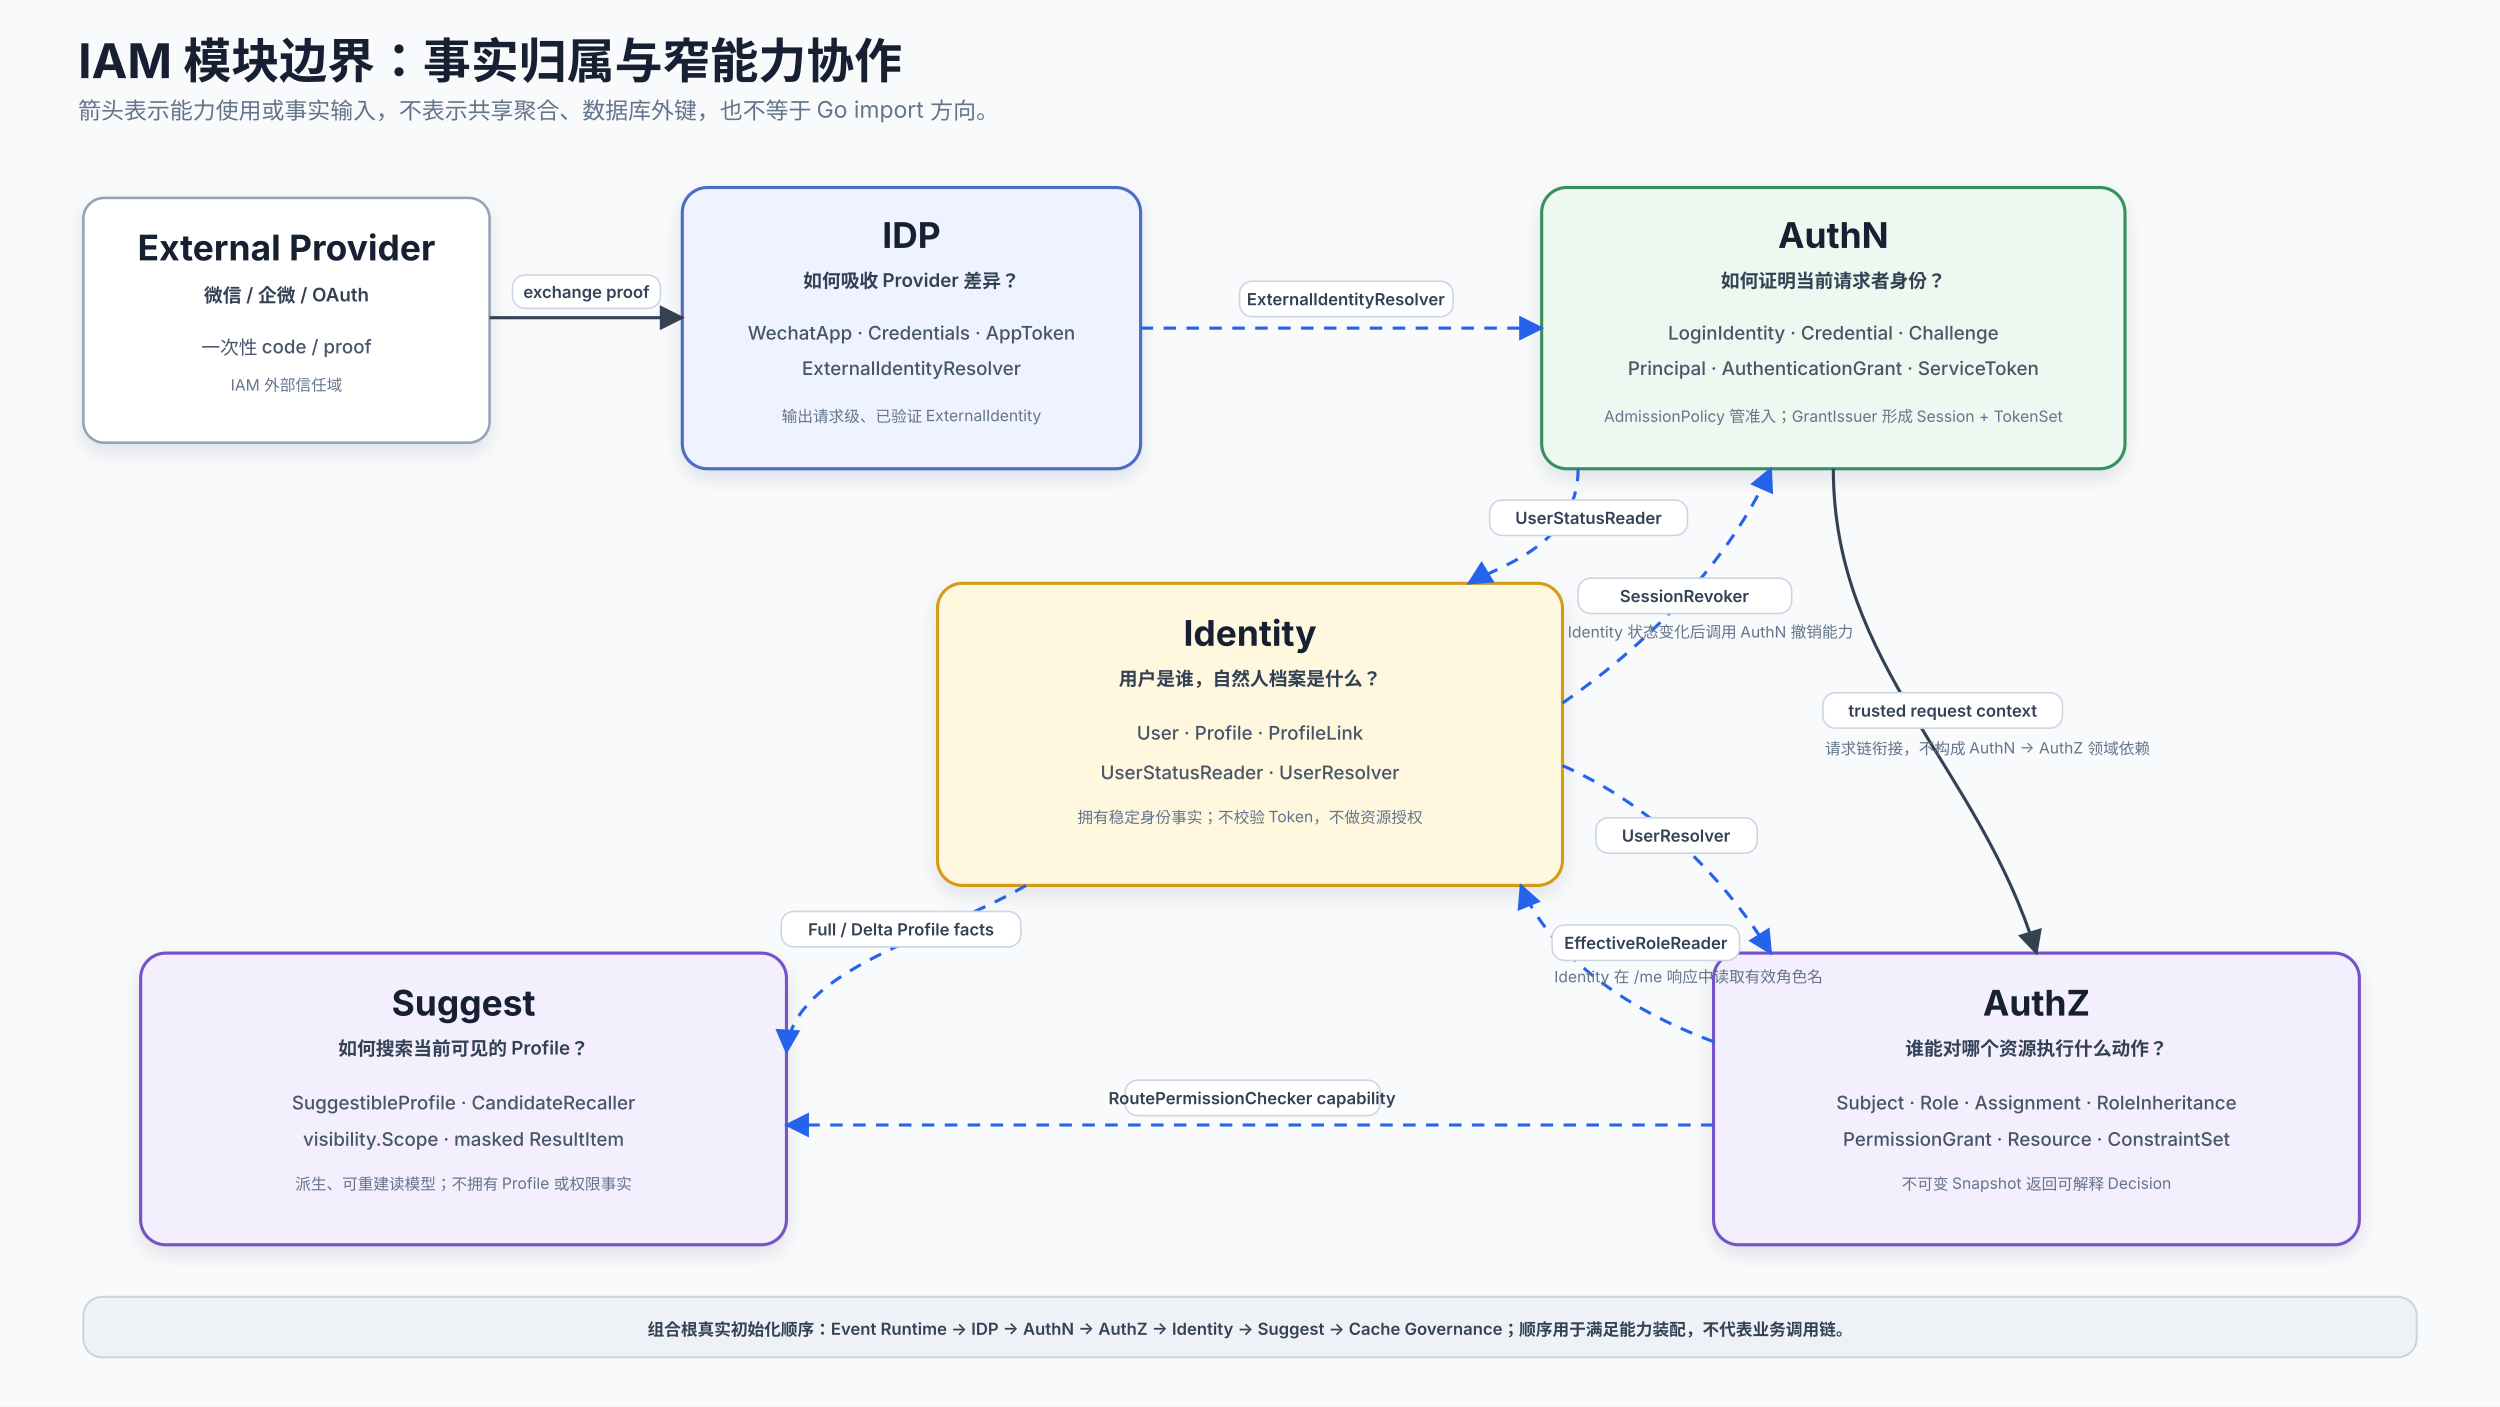
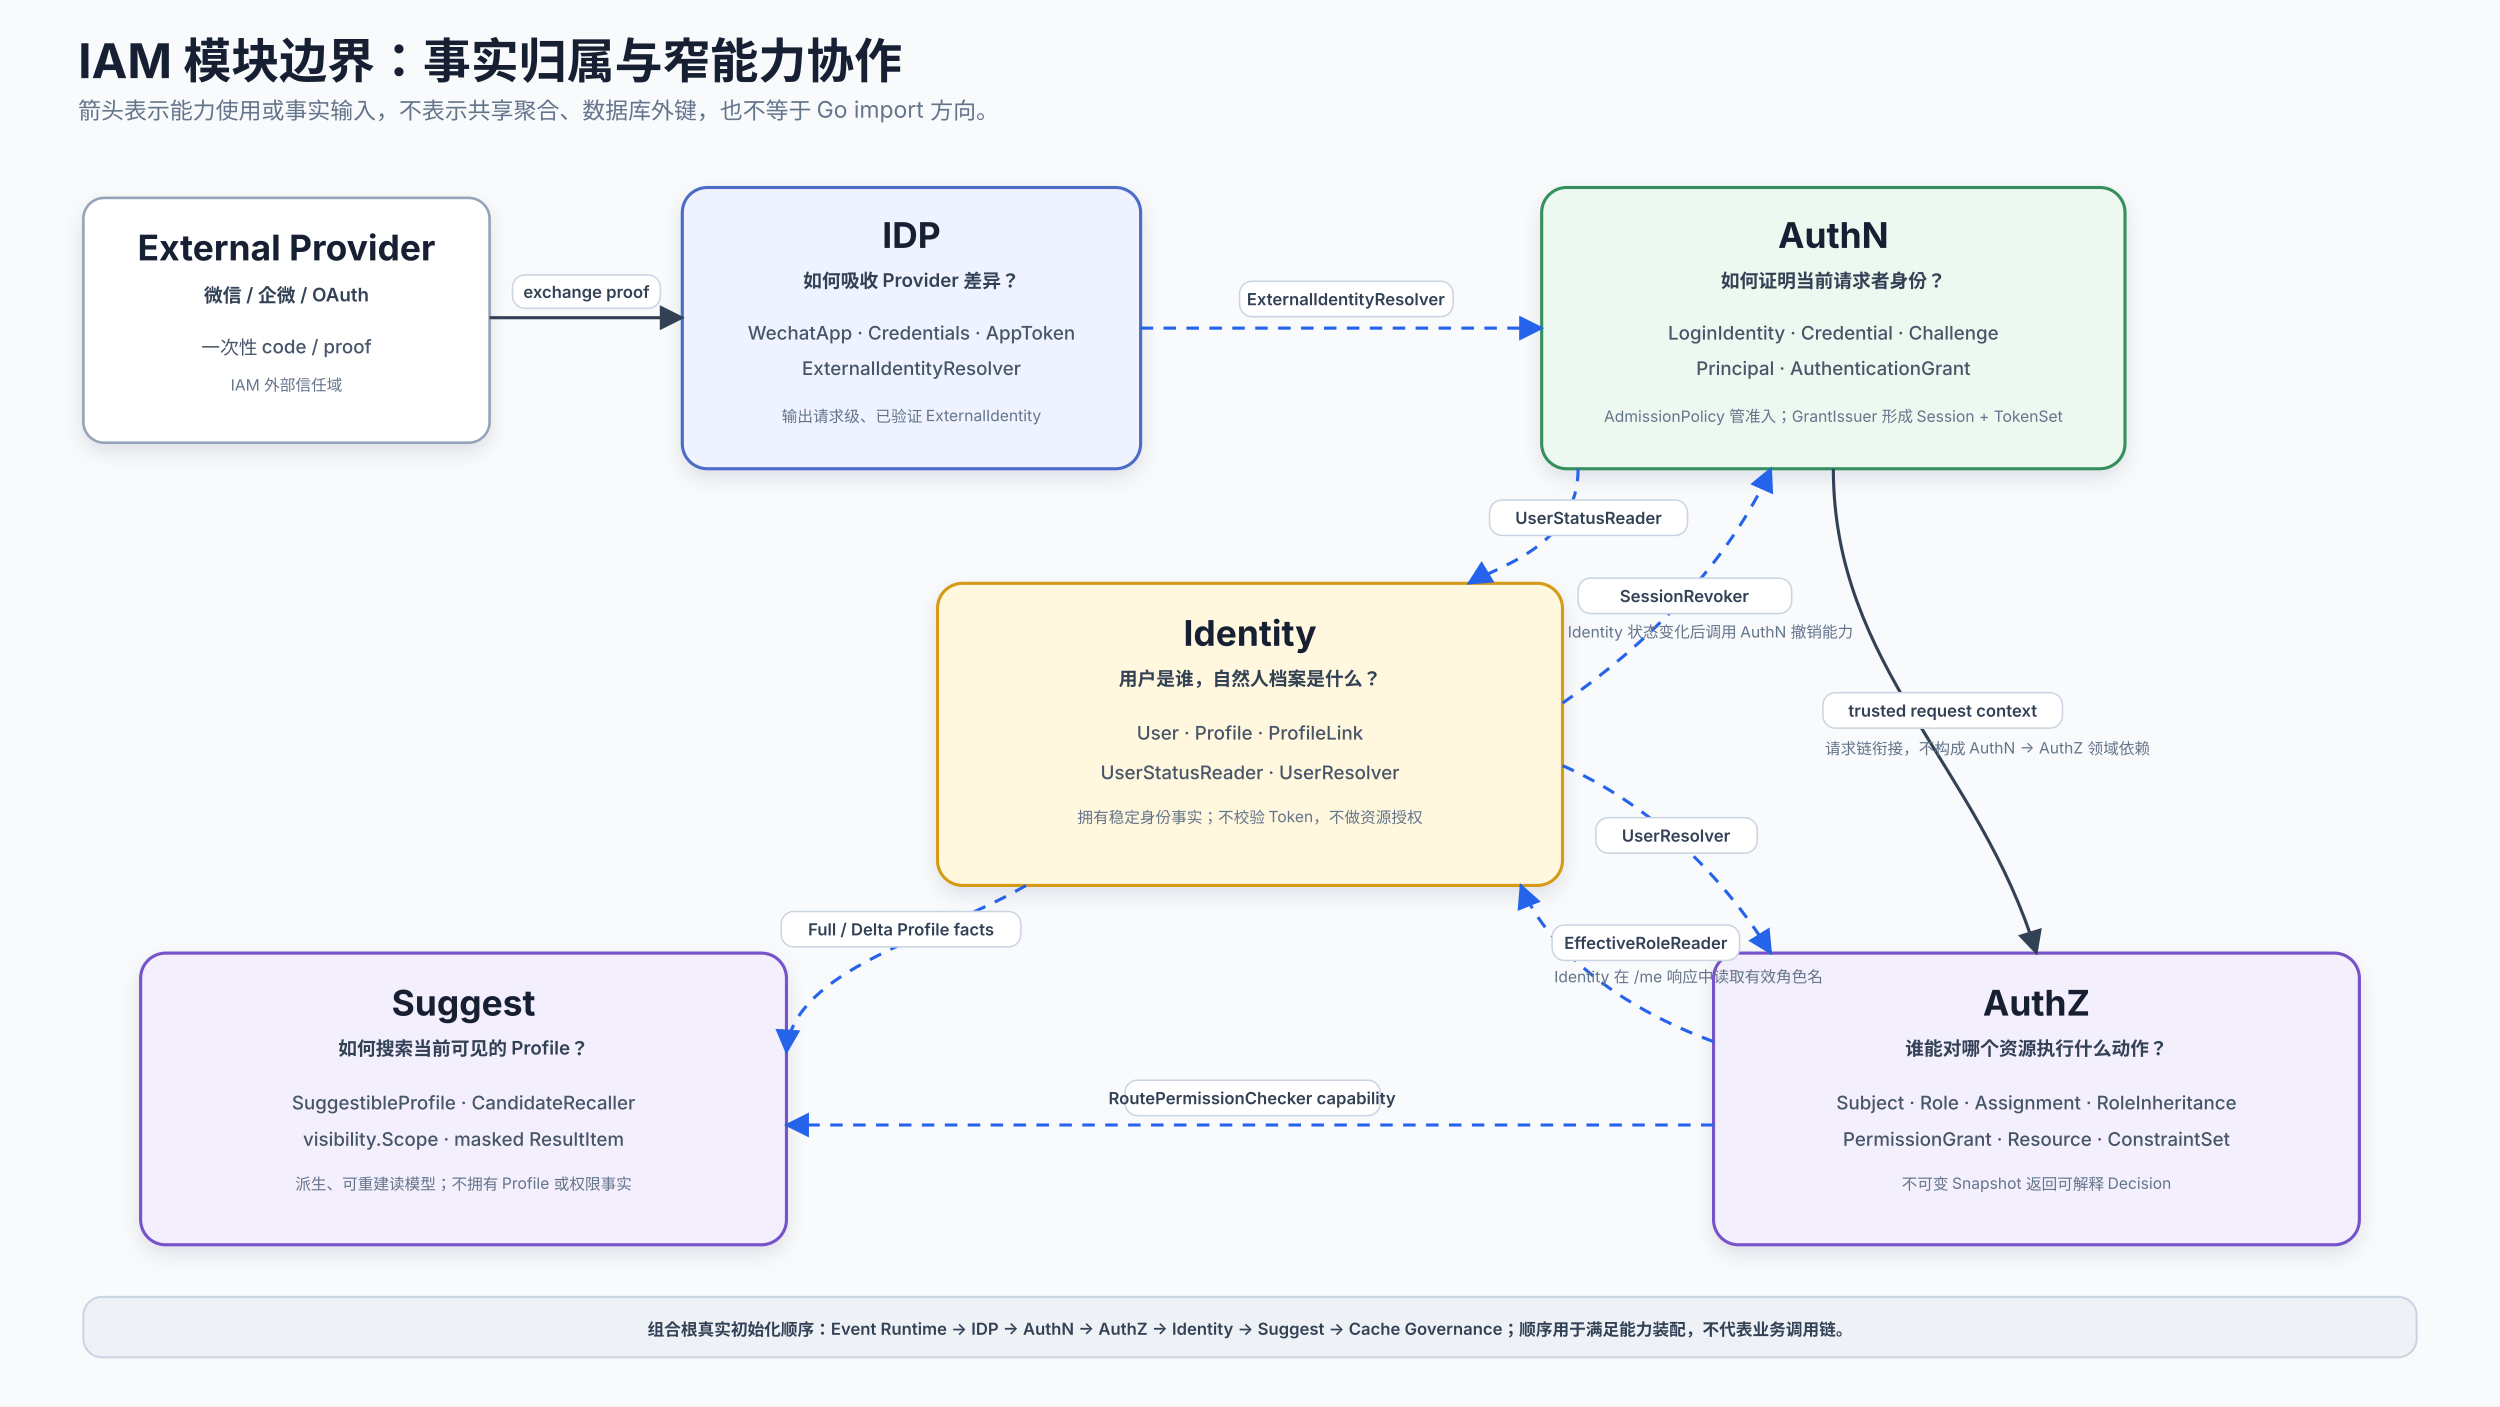
<svg xmlns="http://www.w3.org/2000/svg" width="2400" height="1350" viewBox="0 0 2400 1350" role="img" aria-labelledby="title desc">
  <defs>
    <marker id="arrow" viewBox="0 0 10 10" refX="9" refY="5" markerWidth="8" markerHeight="8" orient="auto">
      <path d="M0 0L10 5L0 10z" fill="#334155" />
    </marker>
    <marker id="blueArrow" viewBox="0 0 10 10" refX="9" refY="5" markerWidth="8" markerHeight="8" orient="auto">
      <path d="M0 0L10 5L0 10z" fill="#2563eb" />
    </marker>
    <filter id="shadow" x="-10%" y="-10%" width="120%" height="130%">
      <feDropShadow dx="0" dy="8" stdDeviation="9" flood-color="#172033" flood-opacity="0.10" />
    </filter>
    <style>
      .bg{fill:#f8fafc}.title{font:700 46px -apple-system,BlinkMacSystemFont,"Segoe UI","PingFang SC",sans-serif;fill:#172033}.subtitle{font:400 22px -apple-system,BlinkMacSystemFont,"Segoe UI","PingFang SC",sans-serif;fill:#64748b}.module{font:700 34px -apple-system,BlinkMacSystemFont,"Segoe UI","PingFang SC",sans-serif;fill:#172033}.question{font:600 18px -apple-system,BlinkMacSystemFont,"Segoe UI","PingFang SC",sans-serif;fill:#334155}.facts{font:500 18px -apple-system,BlinkMacSystemFont,"Segoe UI","PingFang SC",sans-serif;fill:#475569}.note{font:400 15px -apple-system,BlinkMacSystemFont,"Segoe UI","PingFang SC",sans-serif;fill:#64748b}.edgeLabel{font:600 16px -apple-system,BlinkMacSystemFont,"Segoe UI","PingFang SC",sans-serif;fill:#334155}.card{stroke-width:3;rx:24}.edge{stroke:#334155;stroke-width:3;fill:none;marker-end:url(#arrow)}.cap{stroke:#2563eb;stroke-width:3;stroke-dasharray:12 10;fill:none;marker-end:url(#blueArrow)}.external{fill:#fff;stroke:#94a3b8;stroke-width:2.5;rx:20}.labelBox{fill:#fff;stroke:#cbd5e1;stroke-width:1.5;rx:12}
    </style>
  </defs>
  <rect class="bg" width="2400" height="1350" />
  <text x="75" y="75" class="title">IAM 模块边界：事实归属与窄能力协作</text>
  <text x="75" y="114" class="subtitle">箭头表示能力使用或事实输入，不表示共享聚合、数据库外键，也不等于 Go import 方向。</text>
  <rect x="80" y="190" width="390" height="235" class="external" filter="url(#shadow)" />
  <text x="275" y="250" text-anchor="middle" class="module">External Provider</text>
  <text x="275" y="290" text-anchor="middle" class="question">微信 / 企微 / OAuth</text>
  <text x="275" y="340" text-anchor="middle" class="facts">一次性 code / proof</text>
  <text x="275" y="375" text-anchor="middle" class="note">IAM 外部信任域</text>
  <rect x="655" y="180" width="440" height="270" class="card" fill="#eef3ff" stroke="#4d6cc5" filter="url(#shadow)" />
  <text x="875" y="238" text-anchor="middle" class="module">IDP</text>
  <text x="875" y="276" text-anchor="middle" class="question">如何吸收 Provider 差异？</text>
  <text x="875" y="326" text-anchor="middle" class="facts">WechatApp · Credentials · AppToken</text>
  <text x="875" y="360" text-anchor="middle" class="facts">ExternalIdentityResolver</text>
  <text x="875" y="405" text-anchor="middle" class="note">输出请求级、已验证 ExternalIdentity</text>
  <rect x="1480" y="180" width="560" height="270" class="card" fill="#edf8f0" stroke="#36905d" filter="url(#shadow)" />
  <text x="1760" y="238" text-anchor="middle" class="module">AuthN</text>
  <text x="1760" y="276" text-anchor="middle" class="question">如何证明当前请求者身份？</text>
  <text x="1760" y="326" text-anchor="middle" class="facts">LoginIdentity · Credential · Challenge</text>
-   <text x="1760" y="360" text-anchor="middle" class="facts">Principal · AuthenticationGrant · ServiceToken</text>
+   <text x="1760" y="360" text-anchor="middle" class="facts">Principal · AuthenticationGrant</text>
  <text x="1760" y="405" text-anchor="middle" class="note">AdmissionPolicy 管准入；GrantIssuer 形成 Session + TokenSet</text>
  <rect x="900" y="560" width="600" height="290" class="card" fill="#fff8df" stroke="#d59a16" filter="url(#shadow)" />
  <text x="1200" y="620" text-anchor="middle" class="module">Identity</text>
  <text x="1200" y="658" text-anchor="middle" class="question">用户是谁，自然人档案是什么？</text>
  <text x="1200" y="710" text-anchor="middle" class="facts">User · Profile · ProfileLink</text>
  <text x="1200" y="748" text-anchor="middle" class="facts">UserStatusReader · UserResolver</text>
  <text x="1200" y="790" text-anchor="middle" class="note">拥有稳定身份事实；不校验 Token，不做资源授权</text>
  <rect x="135" y="915" width="620" height="280" class="card" fill="#f3effd" stroke="#7652c8" filter="url(#shadow)" />
  <text x="445" y="975" text-anchor="middle" class="module">Suggest</text>
  <text x="445" y="1013" text-anchor="middle" class="question">如何搜索当前可见的 Profile？</text>
  <text x="445" y="1065" text-anchor="middle" class="facts">SuggestibleProfile · CandidateRecaller</text>
  <text x="445" y="1100" text-anchor="middle" class="facts">visibility.Scope · masked ResultItem</text>
  <text x="445" y="1142" text-anchor="middle" class="note">派生、可重建读模型；不拥有 Profile 或权限事实</text>
  <rect x="1645" y="915" width="620" height="280" class="card" fill="#f3effd" stroke="#7652c8" filter="url(#shadow)" />
  <text x="1955" y="975" text-anchor="middle" class="module">AuthZ</text>
  <text x="1955" y="1013" text-anchor="middle" class="question">谁能对哪个资源执行什么动作？</text>
  <text x="1955" y="1065" text-anchor="middle" class="facts">Subject · Role · Assignment · RoleInheritance</text>
  <text x="1955" y="1100" text-anchor="middle" class="facts">PermissionGrant · Resource · ConstraintSet</text>
  <text x="1955" y="1142" text-anchor="middle" class="note">不可变 Snapshot 返回可解释 Decision</text>
  <path d="M470 305 L655 305" class="edge" />
  <rect x="492" y="264" width="142" height="32" class="labelBox" />
  <text x="563" y="286" text-anchor="middle" class="edgeLabel">exchange proof</text>
  <path d="M1095 315 L1480 315" class="cap" />
  <rect x="1190" y="270" width="205" height="34" class="labelBox" />
  <text x="1292" y="293" text-anchor="middle" class="edgeLabel">ExternalIdentityResolver</text>
  <path d="M1515 450 C1515 525 1435 545 1410 560" class="cap" />
  <rect x="1430" y="480" width="190" height="34" class="labelBox" />
  <text x="1525" y="503" text-anchor="middle" class="edgeLabel">UserStatusReader</text>
  <path d="M985 850 C900 900 760 930 755 1010" class="cap" />
  <rect x="750" y="875" width="230" height="34" class="labelBox" />
  <text x="865" y="898" text-anchor="middle" class="edgeLabel">Full / Delta Profile facts</text>
  <path d="M1500 735 C1580 770 1650 835 1700 915" class="cap" />
  <rect x="1532" y="785" width="155" height="34" class="labelBox" />
  <text x="1609" y="808" text-anchor="middle" class="edgeLabel">UserResolver</text>
  <path d="M1645 1080 C1300 1080 1050 1080 755 1080" class="cap" />
  <rect x="1080" y="1037" width="245" height="34" class="labelBox" />
  <text x="1202" y="1060" text-anchor="middle" class="edgeLabel">RoutePermissionChecker capability</text>
  <path d="M1500 675 C1580 620 1660 540 1700 450" class="cap" />
  <rect x="1515" y="555" width="205" height="34" class="labelBox" />
  <text x="1617" y="578" text-anchor="middle" class="edgeLabel">SessionRevoker</text>
  <text x="1505" y="612" class="note">Identity 状态变化后调用 AuthN 撤销能力</text>
  <path d="M1645 1000 C1510 950 1470 875 1460 850" class="cap" />
  <rect x="1490" y="888" width="180" height="34" class="labelBox" />
  <text x="1580" y="911" text-anchor="middle" class="edgeLabel">EffectiveRoleReader</text>
  <text x="1492" y="943" class="note">Identity 在 /me 响应中读取有效角色名</text>
  <path d="M1760 450 C1760 640 1900 735 1955 915" class="edge" />
  <rect x="1750" y="665" width="230" height="34" class="labelBox" />
  <text x="1865" y="688" text-anchor="middle" class="edgeLabel">trusted request context</text>
  <text x="1752" y="724" class="note">请求链衔接，不构成 AuthN → AuthZ 领域依赖</text>
  <rect x="80" y="1245" width="2240" height="58" rx="18" fill="#eef2f7" stroke="#cbd5e1" stroke-width="2" />
  <text x="1200" y="1282" text-anchor="middle" class="edgeLabel">组合根真实初始化顺序：Event Runtime → IDP → AuthN → AuthZ → Identity → Suggest → Cache Governance；顺序用于满足能力装配，不代表业务调用链。</text>
</svg>
